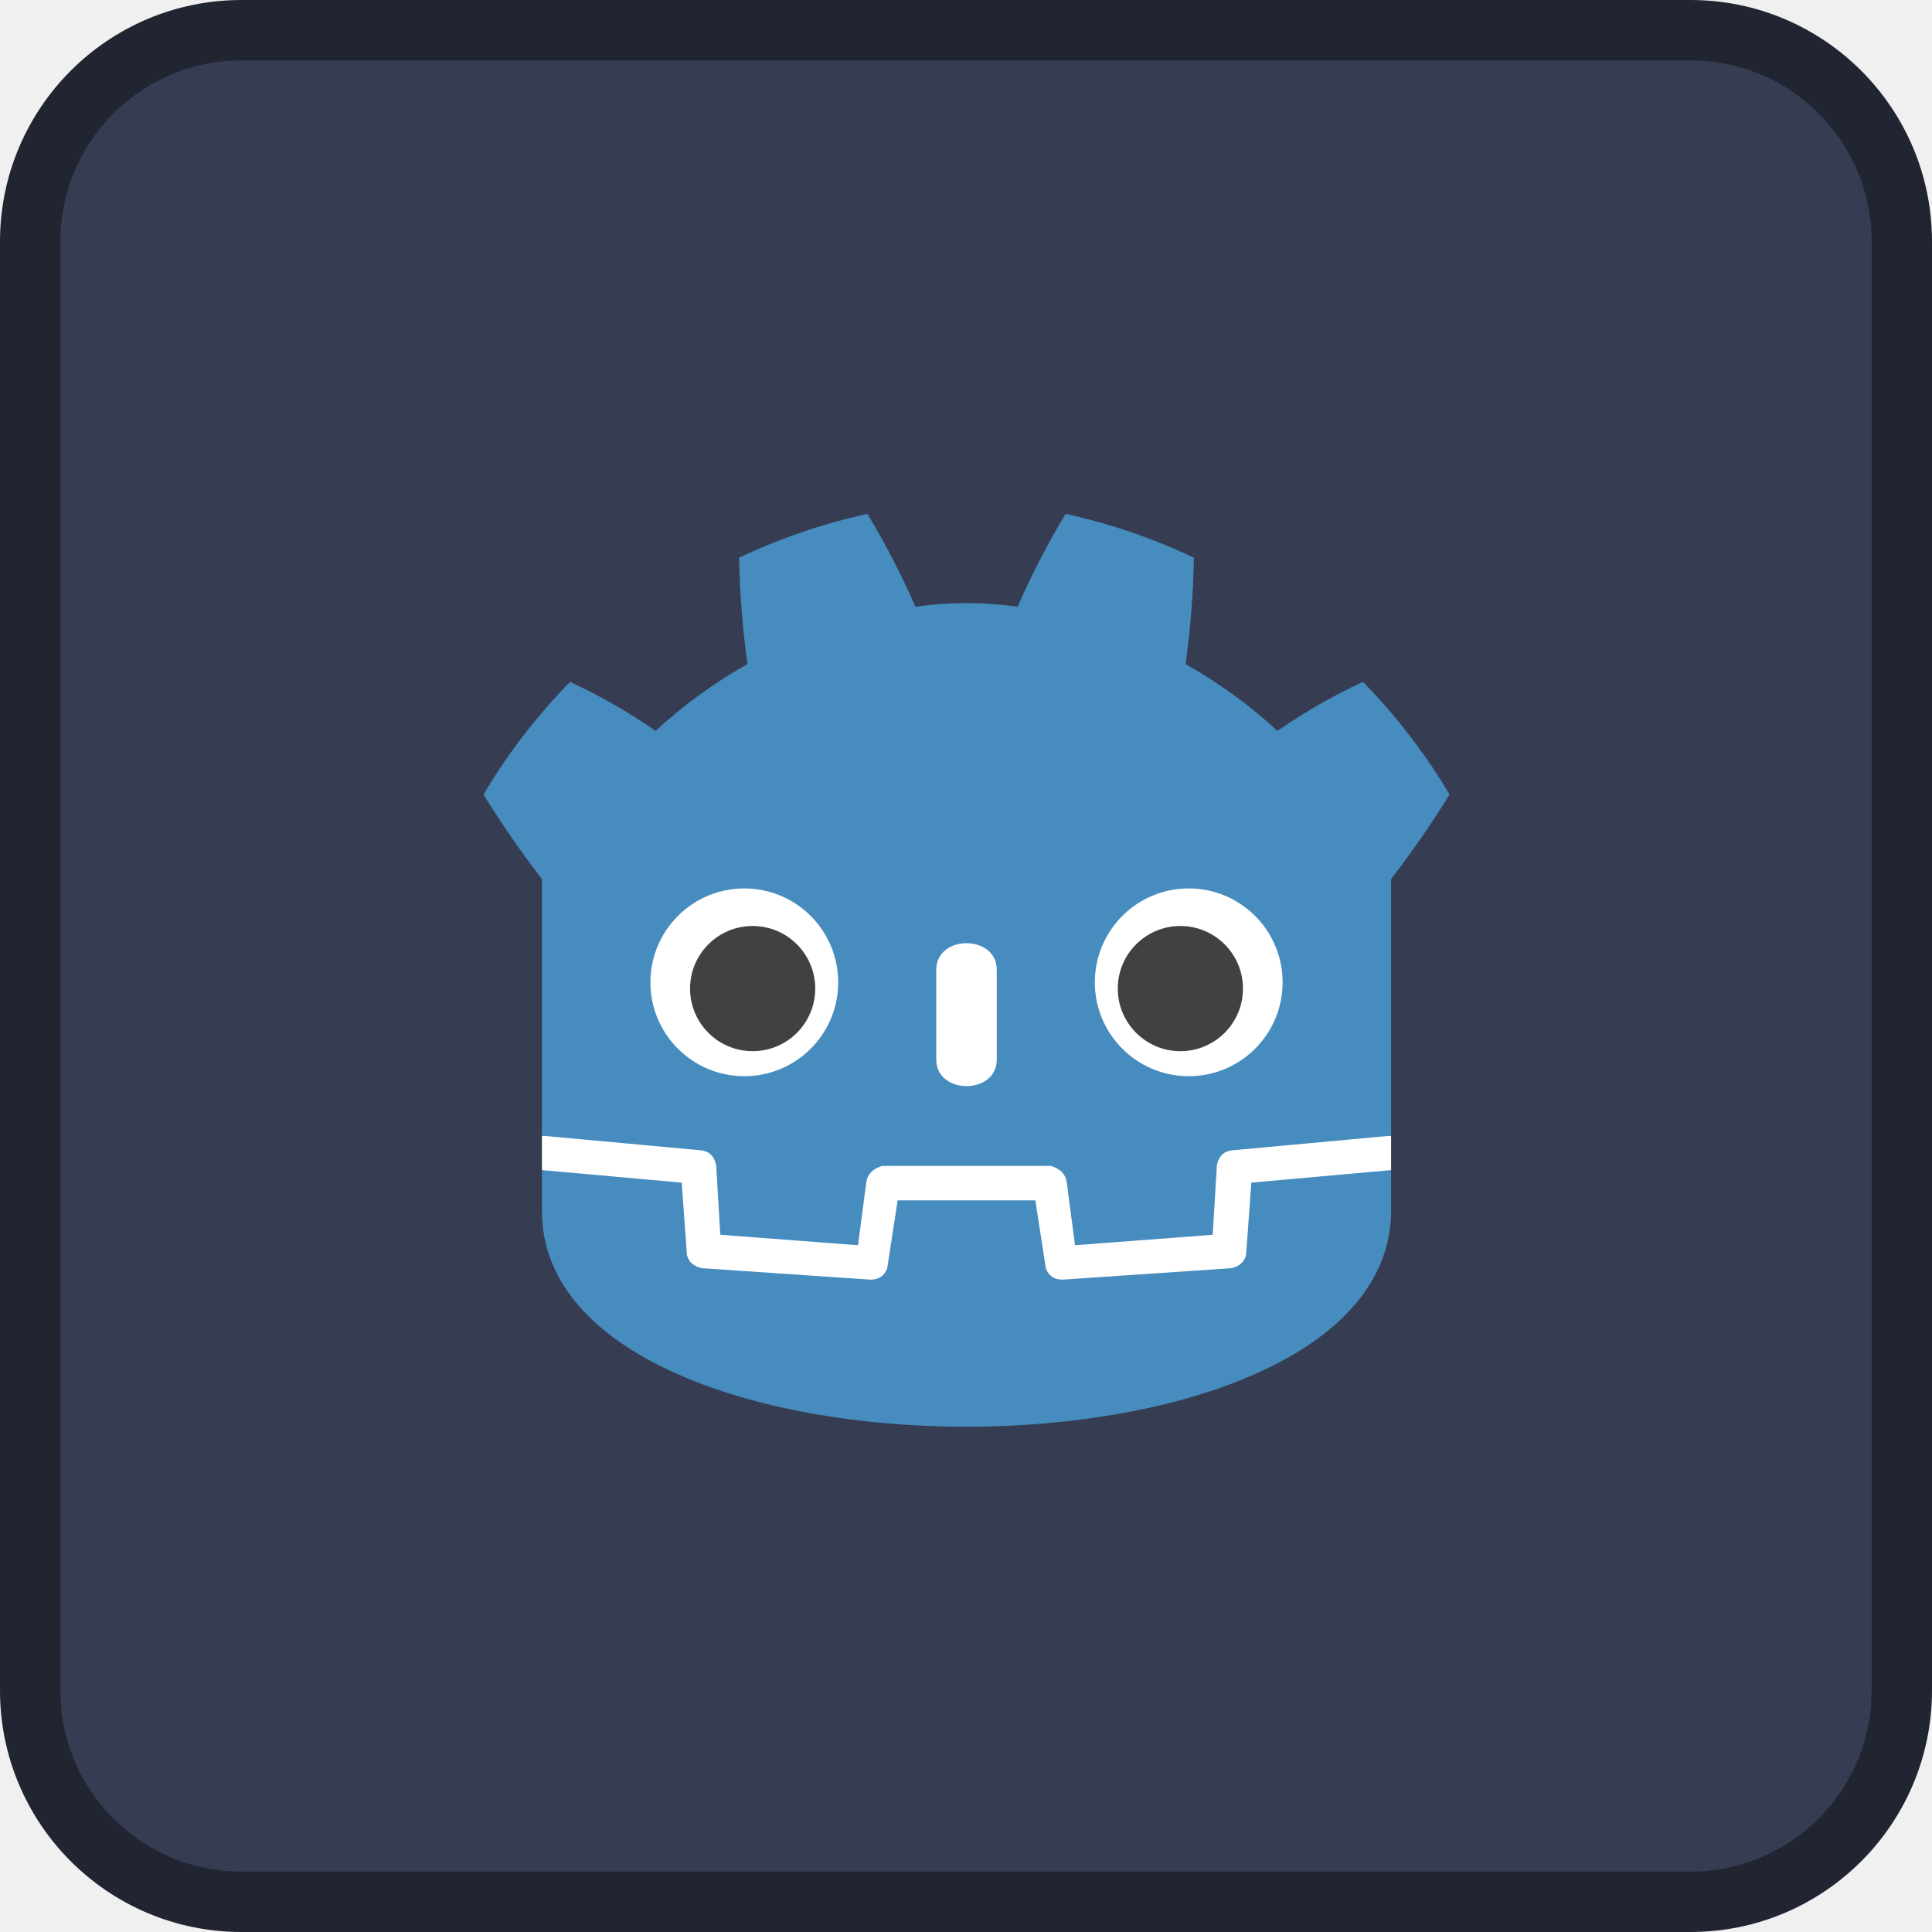
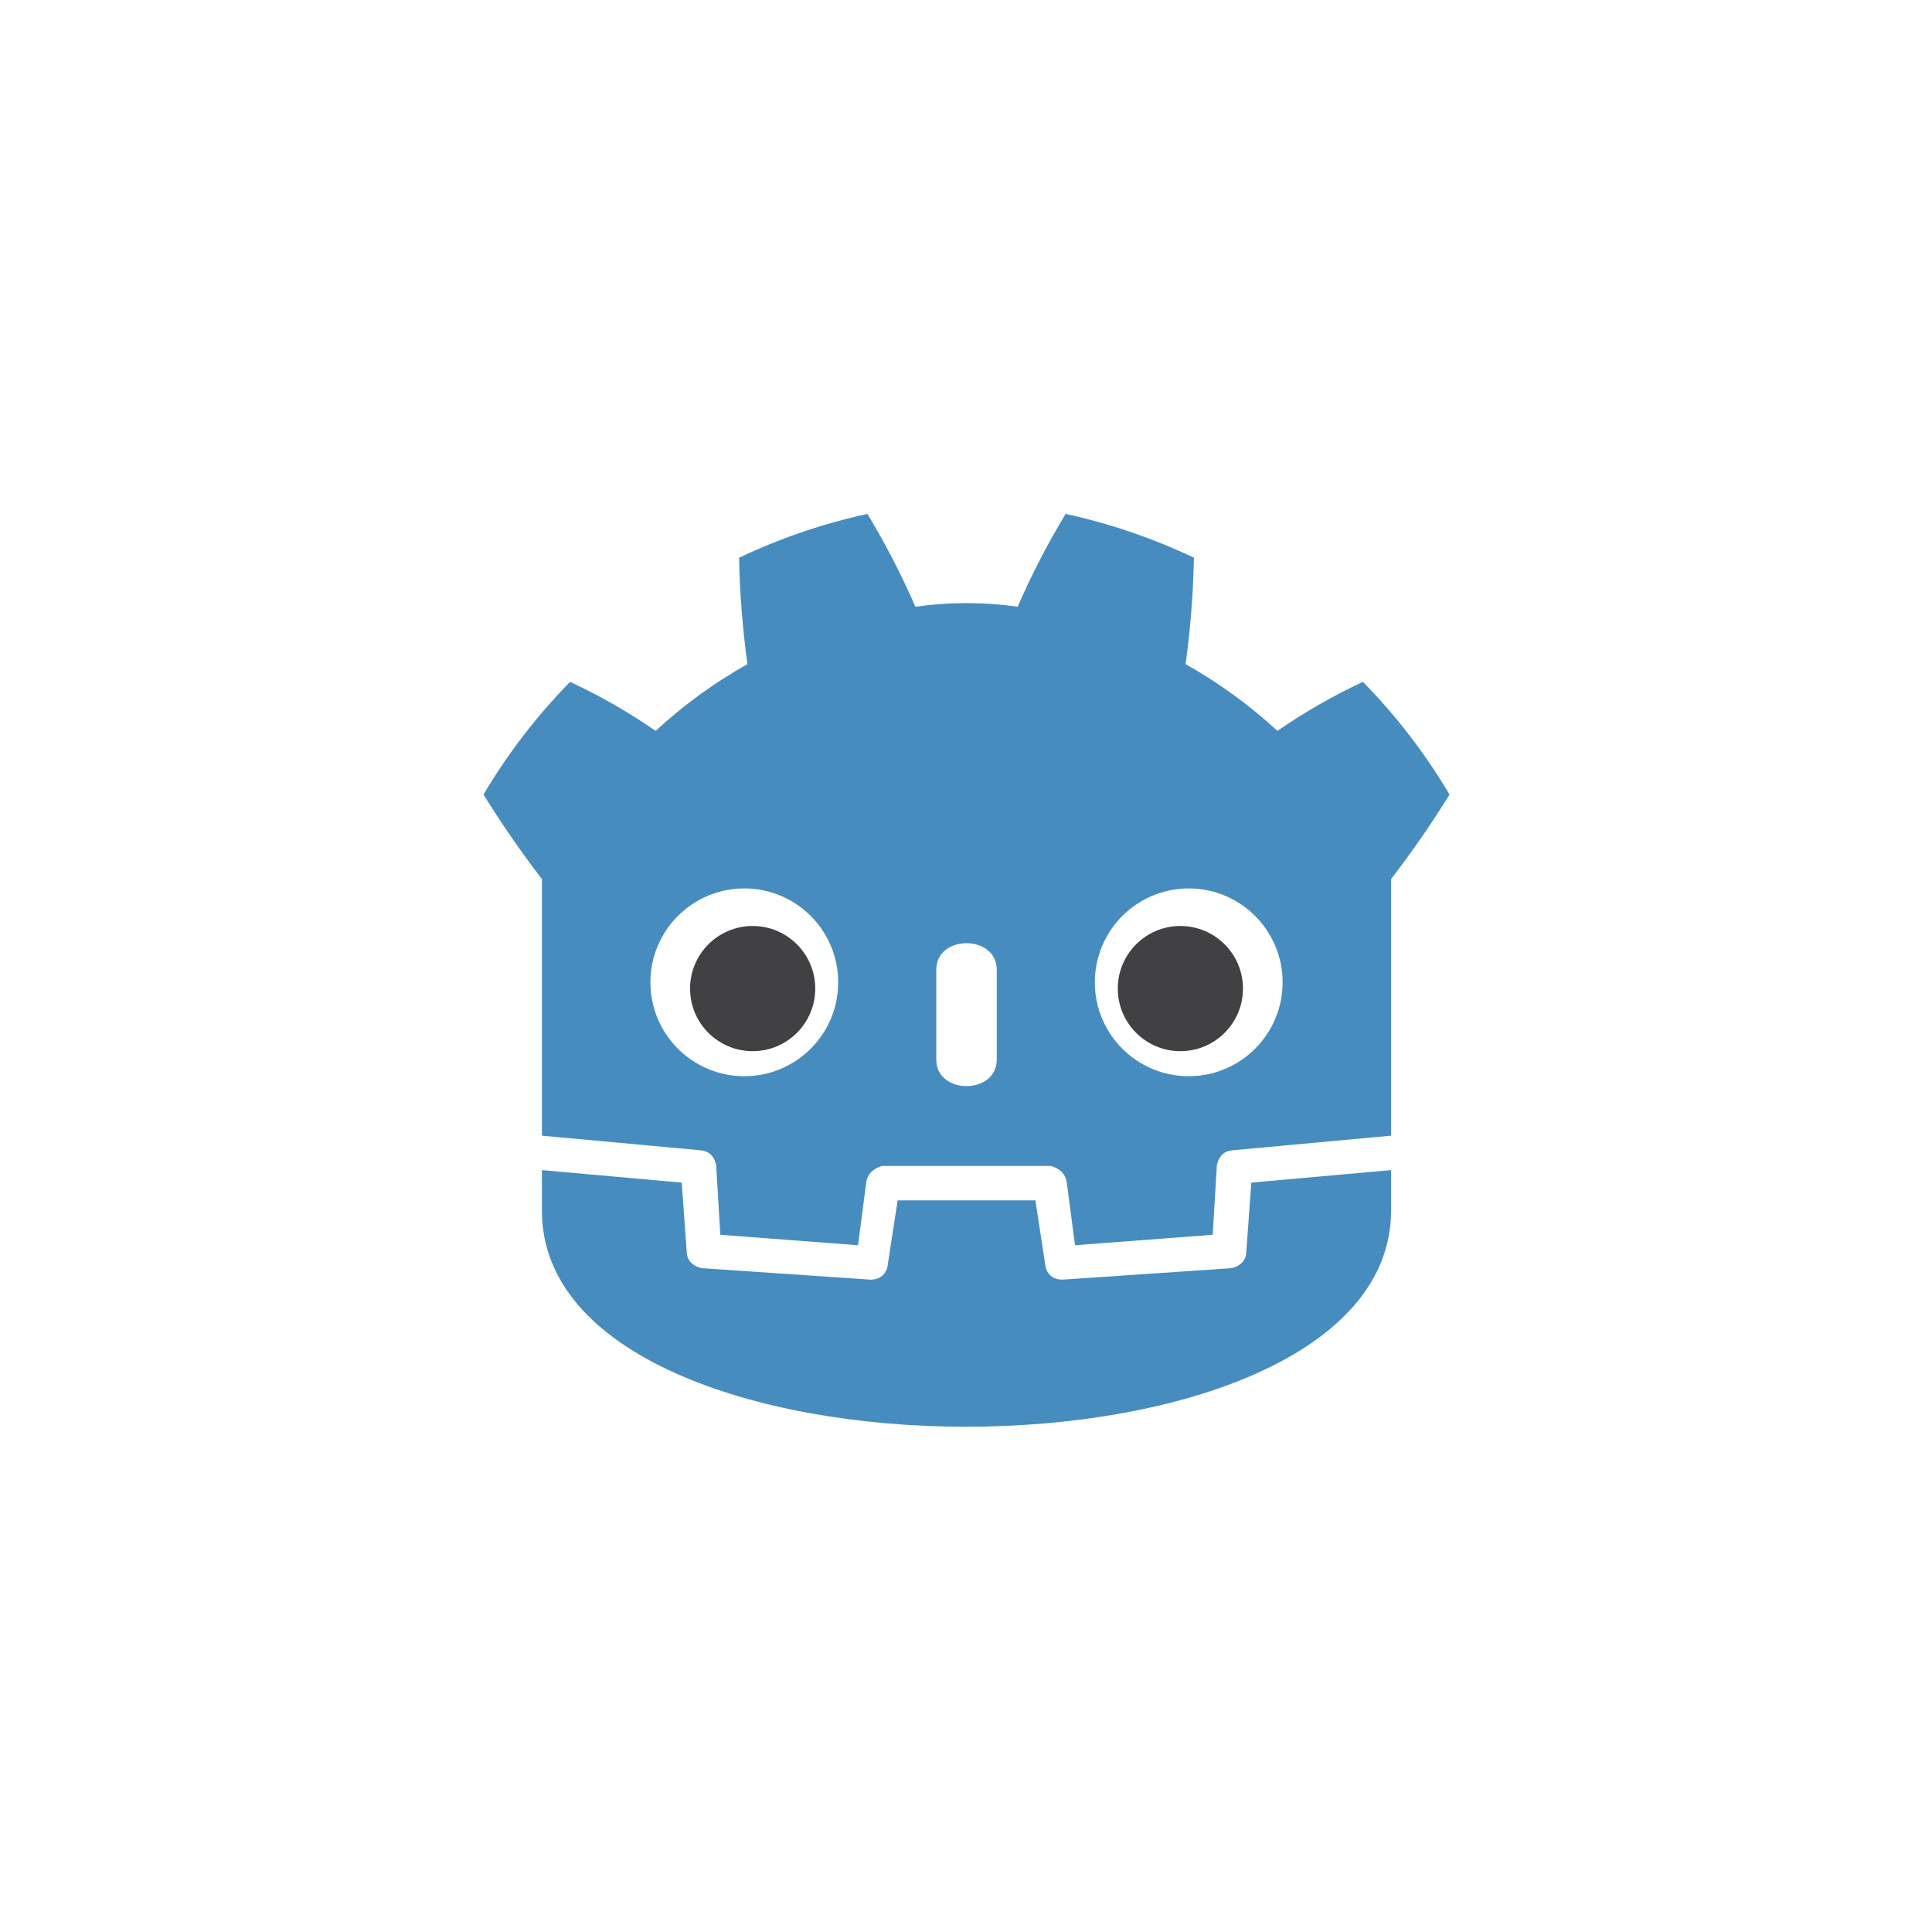
<svg xmlns="http://www.w3.org/2000/svg" width="128" height="128" version="1.1" id="svg6">
  <defs id="defs6" />
-   <rect width="124" height="124" x="2" y="2" fill="#363d52" stroke="#212532" stroke-width="4" rx="14" id="rect1" />
+   <rect style="fill:#ffffff;stroke-width:8.315;stroke-linecap:round;stroke-linejoin:round;paint-order:markers fill stroke" id="rect1" width="128" height="128" x="0" y="0" />
  <g fill="#ffffff" transform="matrix(0.06911731,0,0,0.06911731,28.64594,28.72564)" id="g4">
    <path d="m 105,673 v 33 q 407,354 814,0 v -33 z" id="path1" />
    <path fill="#478cbf" d="m 105,673 152,14 q 12,1 15,14 l 4,67 132,10 8,-61 q 2,-11 15,-15 h 162 q 13,4 15,15 l 8,61 132,-10 4,-67 q 3,-13 15,-14 L 919,673 V 427 q 30,-39 56,-81 -35,-59 -83,-108 -43,20 -82,47 -40,-37 -88,-64 7,-51 8,-102 -59,-28 -123,-42 -26,43 -46,89 -49,-7 -98,0 -20,-46 -46,-89 -64,14 -123,42 1,51 8,102 -48,27 -88,64 -39,-27 -82,-47 -48,49 -83,108 26,42 56,81 z m 0,33 v 39 c 0,276 813,276 814,0 v -39 l -134,12 -5,69 q -2,10 -14,13 l -162,11 q -12,0 -16,-11 L 578,735 H 446 l -10,65 q -4,11 -16,11 L 258,800 q -12,-3 -14,-13 l -5,-69 z" id="path2" />
    <path d="m 483,600 c 0,34 58,34 58,0 v -86 c 0,-34 -58,-34 -58,0 z" id="path3" />
    <circle cx="725" cy="526" r="90" id="circle3" />
    <circle cx="299" cy="526" r="90" id="circle4" />
  </g>
  <g fill="#414042" transform="matrix(0.06911731,0,0,0.06911731,28.64594,28.72564)" id="g6">
    <circle cx="307" cy="532" r="60" id="circle5" />
    <circle cx="717" cy="532" r="60" id="circle6" />
  </g>
</svg>
